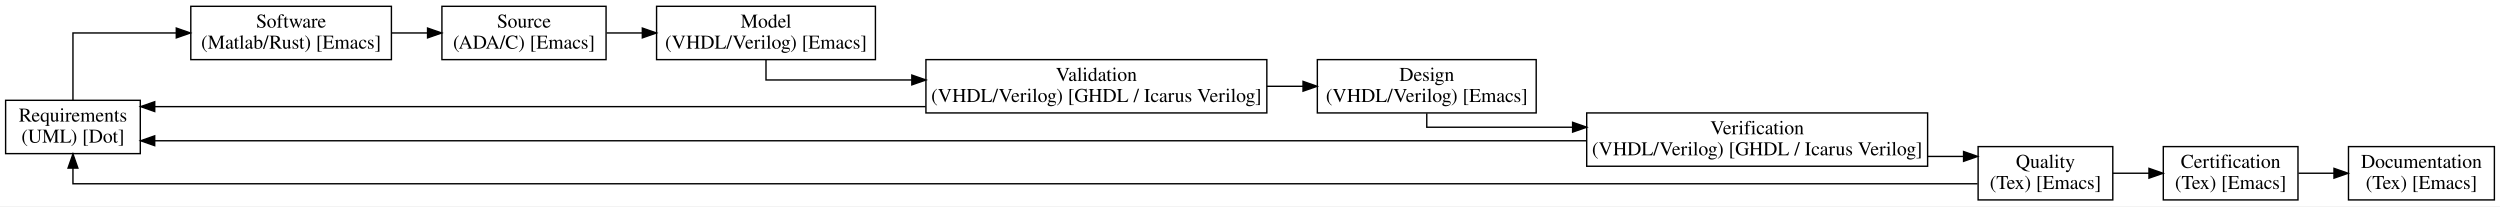
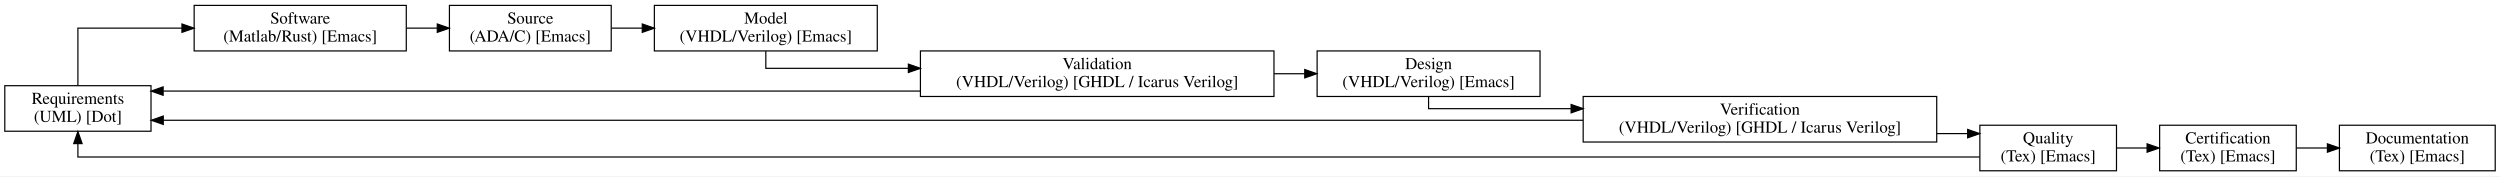
- <svg xmlns="http://www.w3.org/2000/svg" width="1782pt" height="147pt" viewBox="0.00 0.00 1782.00 147.00">
+ <svg xmlns="http://www.w3.org/2000/svg" width="2086pt" height="147pt" viewBox="0.00 0.00 2086.00 147.00">
  <g id="graph0" class="graph" transform="scale(1 1) rotate(0) translate(4 143)">
-     <polygon fill="white" stroke="transparent" points="-4,4 -4,-143 1778,-143 1778,4 -4,4" />
+     <polygon fill="white" stroke="transparent" points="-4,4 -4,-143 2082,-143 2082,4 -4,4" />
    <g id="node1" class="node">
-       <polygon fill="none" stroke="black" points="0,-33.5 0,-71.5 96,-71.5 96,-33.5 0,-33.5" />
-       <text text-anchor="middle" x="48" y="-56.3" font-family="Times,serif" font-size="14.00">Requirements </text>
-       <text text-anchor="middle" x="48" y="-41.3" font-family="Times,serif" font-size="14.00">(UML) [Dot]</text>
+       <polygon fill="none" stroke="black" points="0,-33.5 0,-71.5 122,-71.5 122,-33.5 0,-33.5" />
+       <text text-anchor="middle" x="61" y="-56.3" font-family="Times,serif" font-size="14.00">Requirements </text>
+       <text text-anchor="middle" x="61" y="-41.3" font-family="Times,serif" font-size="14.00">(UML) [Dot]</text>
    </g>
    <g id="node2" class="node">
-       <polygon fill="none" stroke="black" points="132,-100.5 132,-138.5 275,-138.5 275,-100.5 132,-100.5" />
-       <text text-anchor="middle" x="203.5" y="-123.3" font-family="Times,serif" font-size="14.00">Software </text>
-       <text text-anchor="middle" x="203.5" y="-108.3" font-family="Times,serif" font-size="14.00">(Matlab/Rust) [Emacs]</text>
+       <polygon fill="none" stroke="black" points="158,-100.5 158,-138.5 335,-138.5 335,-100.5 158,-100.5" />
+       <text text-anchor="middle" x="246.5" y="-123.3" font-family="Times,serif" font-size="14.00">Software </text>
+       <text text-anchor="middle" x="246.5" y="-108.3" font-family="Times,serif" font-size="14.00">(Matlab/Rust) [Emacs]</text>
    </g>
    <g id="edge1" class="edge">
-       <path fill="none" stroke="black" d="M48,-71.52C48,-91.33 48,-119.5 48,-119.5 48,-119.5 121.67,-119.5 121.67,-119.5" />
-       <polygon fill="black" stroke="black" points="121.67,-123 131.67,-119.5 121.67,-116 121.67,-123" />
+       <path fill="none" stroke="black" d="M61,-71.52C61,-91.33 61,-119.5 61,-119.5 61,-119.5 147.82,-119.5 147.82,-119.5" />
+       <polygon fill="black" stroke="black" points="147.82,-123 157.82,-119.5 147.82,-116 147.82,-123" />
    </g>
    <g id="node3" class="node">
-       <polygon fill="none" stroke="black" points="311,-100.5 311,-138.5 428,-138.5 428,-100.5 311,-100.5" />
-       <text text-anchor="middle" x="369.5" y="-123.3" font-family="Times,serif" font-size="14.00">Source </text>
-       <text text-anchor="middle" x="369.5" y="-108.3" font-family="Times,serif" font-size="14.00">(ADA/C) [Emacs]</text>
+       <polygon fill="none" stroke="black" points="371,-100.5 371,-138.5 506,-138.5 506,-100.5 371,-100.5" />
+       <text text-anchor="middle" x="438.5" y="-123.3" font-family="Times,serif" font-size="14.00">Source </text>
+       <text text-anchor="middle" x="438.5" y="-108.3" font-family="Times,serif" font-size="14.00">(ADA/C) [Emacs]</text>
    </g>
    <g id="edge2" class="edge">
-       <path fill="none" stroke="black" d="M275.34,-119.5C275.34,-119.5 300.77,-119.5 300.77,-119.5" />
-       <polygon fill="black" stroke="black" points="300.77,-123 310.77,-119.5 300.77,-116 300.77,-123" />
+       <path fill="none" stroke="black" d="M335.19,-119.5C335.19,-119.5 360.86,-119.5 360.86,-119.5" />
+       <polygon fill="black" stroke="black" points="360.86,-123 370.86,-119.5 360.86,-116 360.86,-123" />
    </g>
    <g id="node4" class="node">
-       <polygon fill="none" stroke="black" points="464,-100.5 464,-138.5 620,-138.5 620,-100.5 464,-100.5" />
-       <text text-anchor="middle" x="542" y="-123.3" font-family="Times,serif" font-size="14.00">Model </text>
-       <text text-anchor="middle" x="542" y="-108.3" font-family="Times,serif" font-size="14.00">(VHDL/Verilog) [Emacs]</text>
+       <polygon fill="none" stroke="black" points="542,-100.5 542,-138.5 728,-138.5 728,-100.5 542,-100.5" />
+       <text text-anchor="middle" x="635" y="-123.3" font-family="Times,serif" font-size="14.00">Model </text>
+       <text text-anchor="middle" x="635" y="-108.3" font-family="Times,serif" font-size="14.00">(VHDL/Verilog) [Emacs]</text>
    </g>
    <g id="edge3" class="edge">
-       <path fill="none" stroke="black" d="M428.38,-119.5C428.38,-119.5 453.86,-119.5 453.86,-119.5" />
-       <polygon fill="black" stroke="black" points="453.86,-123 463.86,-119.5 453.86,-116 453.86,-123" />
+       <path fill="none" stroke="black" d="M506.12,-119.5C506.12,-119.5 531.91,-119.5 531.91,-119.5" />
+       <polygon fill="black" stroke="black" points="531.91,-123 541.91,-119.5 531.91,-116 531.91,-123" />
    </g>
    <g id="node5" class="node">
-       <polygon fill="none" stroke="black" points="656,-62.5 656,-100.5 899,-100.5 899,-62.5 656,-62.5" />
-       <text text-anchor="middle" x="777.5" y="-85.3" font-family="Times,serif" font-size="14.00">Validation </text>
-       <text text-anchor="middle" x="777.5" y="-70.3" font-family="Times,serif" font-size="14.00">(VHDL/Verilog) [GHDL / Icarus Verilog]</text>
+       <polygon fill="none" stroke="black" points="764,-62.5 764,-100.5 1059,-100.5 1059,-62.5 764,-62.5" />
+       <text text-anchor="middle" x="911.5" y="-85.3" font-family="Times,serif" font-size="14.00">Validation </text>
+       <text text-anchor="middle" x="911.5" y="-70.3" font-family="Times,serif" font-size="14.00">(VHDL/Verilog) [GHDL / Icarus Verilog]</text>
    </g>
    <g id="edge4" class="edge">
-       <path fill="none" stroke="black" d="M542,-100.4C542,-92.88 542,-86 542,-86 542,-86 645.96,-86 645.96,-86" />
-       <polygon fill="black" stroke="black" points="645.96,-89.5 655.96,-86 645.96,-82.5 645.96,-89.5" />
+       <path fill="none" stroke="black" d="M635,-100.4C635,-92.88 635,-86 635,-86 635,-86 753.94,-86 753.94,-86" />
+       <polygon fill="black" stroke="black" points="753.94,-89.5 763.94,-86 753.94,-82.5 753.94,-89.5" />
    </g>
    <g id="edge10" class="edge">
-       <path fill="none" stroke="black" d="M655.81,-67C655.81,-67 106.28,-67 106.28,-67" />
-       <polygon fill="black" stroke="black" points="106.28,-63.5 96.28,-67 106.28,-70.5 106.28,-63.5" />
+       <path fill="none" stroke="black" d="M763.84,-67C763.84,-67 132.11,-67 132.11,-67" />
+       <polygon fill="black" stroke="black" points="132.11,-63.5 122.11,-67 132.11,-70.5 132.11,-63.5" />
    </g>
    <g id="node6" class="node">
-       <polygon fill="none" stroke="black" points="935,-62.5 935,-100.5 1091,-100.5 1091,-62.5 935,-62.5" />
-       <text text-anchor="middle" x="1013" y="-85.3" font-family="Times,serif" font-size="14.00">Design </text>
-       <text text-anchor="middle" x="1013" y="-70.3" font-family="Times,serif" font-size="14.00">(VHDL/Verilog) [Emacs]</text>
+       <polygon fill="none" stroke="black" points="1095,-62.5 1095,-100.5 1281,-100.5 1281,-62.5 1095,-62.5" />
+       <text text-anchor="middle" x="1188" y="-85.3" font-family="Times,serif" font-size="14.00">Design </text>
+       <text text-anchor="middle" x="1188" y="-70.3" font-family="Times,serif" font-size="14.00">(VHDL/Verilog) [Emacs]</text>
    </g>
    <g id="edge5" class="edge">
-       <path fill="none" stroke="black" d="M899.04,-81.5C899.04,-81.5 924.8,-81.5 924.8,-81.5" />
-       <polygon fill="black" stroke="black" points="924.8,-85 934.8,-81.5 924.8,-78 924.8,-85" />
+       <path fill="none" stroke="black" d="M1059.06,-81.5C1059.06,-81.5 1084.69,-81.5 1084.69,-81.5" />
+       <polygon fill="black" stroke="black" points="1084.69,-85 1094.69,-81.5 1084.69,-78 1084.69,-85" />
    </g>
    <g id="node7" class="node">
-       <polygon fill="none" stroke="black" points="1127,-24.5 1127,-62.5 1370,-62.5 1370,-24.5 1127,-24.5" />
-       <text text-anchor="middle" x="1248.5" y="-47.3" font-family="Times,serif" font-size="14.00">Verification </text>
-       <text text-anchor="middle" x="1248.5" y="-32.3" font-family="Times,serif" font-size="14.00">(VHDL/Verilog) [GHDL / Icarus Verilog]</text>
+       <polygon fill="none" stroke="black" points="1317,-24.5 1317,-62.5 1612,-62.5 1612,-24.5 1317,-24.5" />
+       <text text-anchor="middle" x="1464.5" y="-47.3" font-family="Times,serif" font-size="14.00">Verification </text>
+       <text text-anchor="middle" x="1464.5" y="-32.3" font-family="Times,serif" font-size="14.00">(VHDL/Verilog) [GHDL / Icarus Verilog]</text>
    </g>
    <g id="edge6" class="edge">
-       <path fill="none" stroke="black" d="M1013,-62.21C1013,-56.78 1013,-52.33 1013,-52.33 1013,-52.33 1116.96,-52.33 1116.96,-52.33" />
-       <polygon fill="black" stroke="black" points="1116.96,-55.83 1126.96,-52.33 1116.96,-48.83 1116.96,-55.83" />
+       <path fill="none" stroke="black" d="M1188,-62.21C1188,-56.78 1188,-52.33 1188,-52.33 1188,-52.33 1306.94,-52.33 1306.94,-52.33" />
+       <polygon fill="black" stroke="black" points="1306.94,-55.83 1316.94,-52.33 1306.94,-48.83 1306.94,-55.83" />
    </g>
    <g id="edge11" class="edge">
-       <path fill="none" stroke="black" d="M1126.78,-42.67C1126.78,-42.67 106.26,-42.67 106.26,-42.67" />
-       <polygon fill="black" stroke="black" points="106.26,-39.17 96.26,-42.67 106.26,-46.17 106.26,-39.17" />
+       <path fill="none" stroke="black" d="M1316.95,-42.67C1316.95,-42.67 132.22,-42.67 132.22,-42.67" />
+       <polygon fill="black" stroke="black" points="132.22,-39.17 122.22,-42.67 132.22,-46.17 132.22,-39.17" />
    </g>
    <g id="node8" class="node">
-       <polygon fill="none" stroke="black" points="1406,-0.5 1406,-38.5 1502,-38.5 1502,-0.5 1406,-0.5" />
-       <text text-anchor="middle" x="1454" y="-23.3" font-family="Times,serif" font-size="14.00">Quality </text>
-       <text text-anchor="middle" x="1454" y="-8.3" font-family="Times,serif" font-size="14.00">(Tex) [Emacs]</text>
+       <polygon fill="none" stroke="black" points="1648,-0.5 1648,-38.5 1762,-38.5 1762,-0.5 1648,-0.5" />
+       <text text-anchor="middle" x="1705" y="-23.3" font-family="Times,serif" font-size="14.00">Quality </text>
+       <text text-anchor="middle" x="1705" y="-8.3" font-family="Times,serif" font-size="14.00">(Tex) [Emacs]</text>
    </g>
    <g id="edge7" class="edge">
-       <path fill="none" stroke="black" d="M1370.12,-31.5C1370.12,-31.5 1395.63,-31.5 1395.63,-31.5" />
-       <polygon fill="black" stroke="black" points="1395.63,-35 1405.63,-31.5 1395.63,-28 1395.63,-35" />
+       <path fill="none" stroke="black" d="M1612.02,-31.5C1612.02,-31.5 1637.81,-31.5 1637.81,-31.5" />
+       <polygon fill="black" stroke="black" points="1637.81,-35 1647.81,-31.5 1637.81,-28 1637.81,-35" />
    </g>
    <g id="edge12" class="edge">
-       <path fill="none" stroke="black" d="M1405.6,-12C1158.37,-12 48,-12 48,-12 48,-12 48,-23.2 48,-23.2" />
-       <polygon fill="black" stroke="black" points="44.5,-23.2 48,-33.2 51.5,-23.2 44.5,-23.2" />
+       <path fill="none" stroke="black" d="M1647.93,-12C1357.9,-12 61,-12 61,-12 61,-12 61,-23.2 61,-23.2" />
+       <polygon fill="black" stroke="black" points="57.5,-23.2 61,-33.2 64.5,-23.2 57.5,-23.2" />
    </g>
    <g id="node9" class="node">
-       <polygon fill="none" stroke="black" points="1538,-0.5 1538,-38.5 1634,-38.5 1634,-0.5 1538,-0.5" />
-       <text text-anchor="middle" x="1586" y="-23.3" font-family="Times,serif" font-size="14.00">Certification </text>
-       <text text-anchor="middle" x="1586" y="-8.3" font-family="Times,serif" font-size="14.00">(Tex) [Emacs]</text>
+       <polygon fill="none" stroke="black" points="1798,-0.5 1798,-38.5 1912,-38.5 1912,-0.5 1798,-0.5" />
+       <text text-anchor="middle" x="1855" y="-23.3" font-family="Times,serif" font-size="14.00">Certification </text>
+       <text text-anchor="middle" x="1855" y="-8.3" font-family="Times,serif" font-size="14.00">(Tex) [Emacs]</text>
    </g>
    <g id="edge8" class="edge">
-       <path fill="none" stroke="black" d="M1502.03,-19.5C1502.03,-19.5 1527.79,-19.5 1527.79,-19.5" />
-       <polygon fill="black" stroke="black" points="1527.79,-23 1537.79,-19.5 1527.79,-16 1527.79,-23" />
+       <path fill="none" stroke="black" d="M1762.14,-19.5C1762.14,-19.5 1787.53,-19.5 1787.53,-19.5" />
+       <polygon fill="black" stroke="black" points="1787.53,-23 1797.53,-19.5 1787.53,-16 1787.53,-23" />
    </g>
    <g id="node10" class="node">
-       <polygon fill="none" stroke="black" points="1670,-0.5 1670,-38.5 1774,-38.5 1774,-0.5 1670,-0.5" />
-       <text text-anchor="middle" x="1722" y="-23.3" font-family="Times,serif" font-size="14.00">Documentation </text>
-       <text text-anchor="middle" x="1722" y="-8.3" font-family="Times,serif" font-size="14.00">(Tex) [Emacs]</text>
+       <polygon fill="none" stroke="black" points="1948,-0.5 1948,-38.5 2078,-38.5 2078,-0.5 1948,-0.5" />
+       <text text-anchor="middle" x="2013" y="-23.3" font-family="Times,serif" font-size="14.00">Documentation </text>
+       <text text-anchor="middle" x="2013" y="-8.3" font-family="Times,serif" font-size="14.00">(Tex) [Emacs]</text>
    </g>
    <g id="edge9" class="edge">
-       <path fill="none" stroke="black" d="M1634.33,-19.5C1634.33,-19.5 1659.67,-19.5 1659.67,-19.5" />
-       <polygon fill="black" stroke="black" points="1659.67,-23 1669.67,-19.5 1659.67,-16 1659.67,-23" />
+       <path fill="none" stroke="black" d="M1912.04,-19.5C1912.04,-19.5 1937.99,-19.5 1937.99,-19.5" />
+       <polygon fill="black" stroke="black" points="1937.99,-23 1947.99,-19.5 1937.99,-16 1937.99,-23" />
    </g>
  </g>
</svg>
